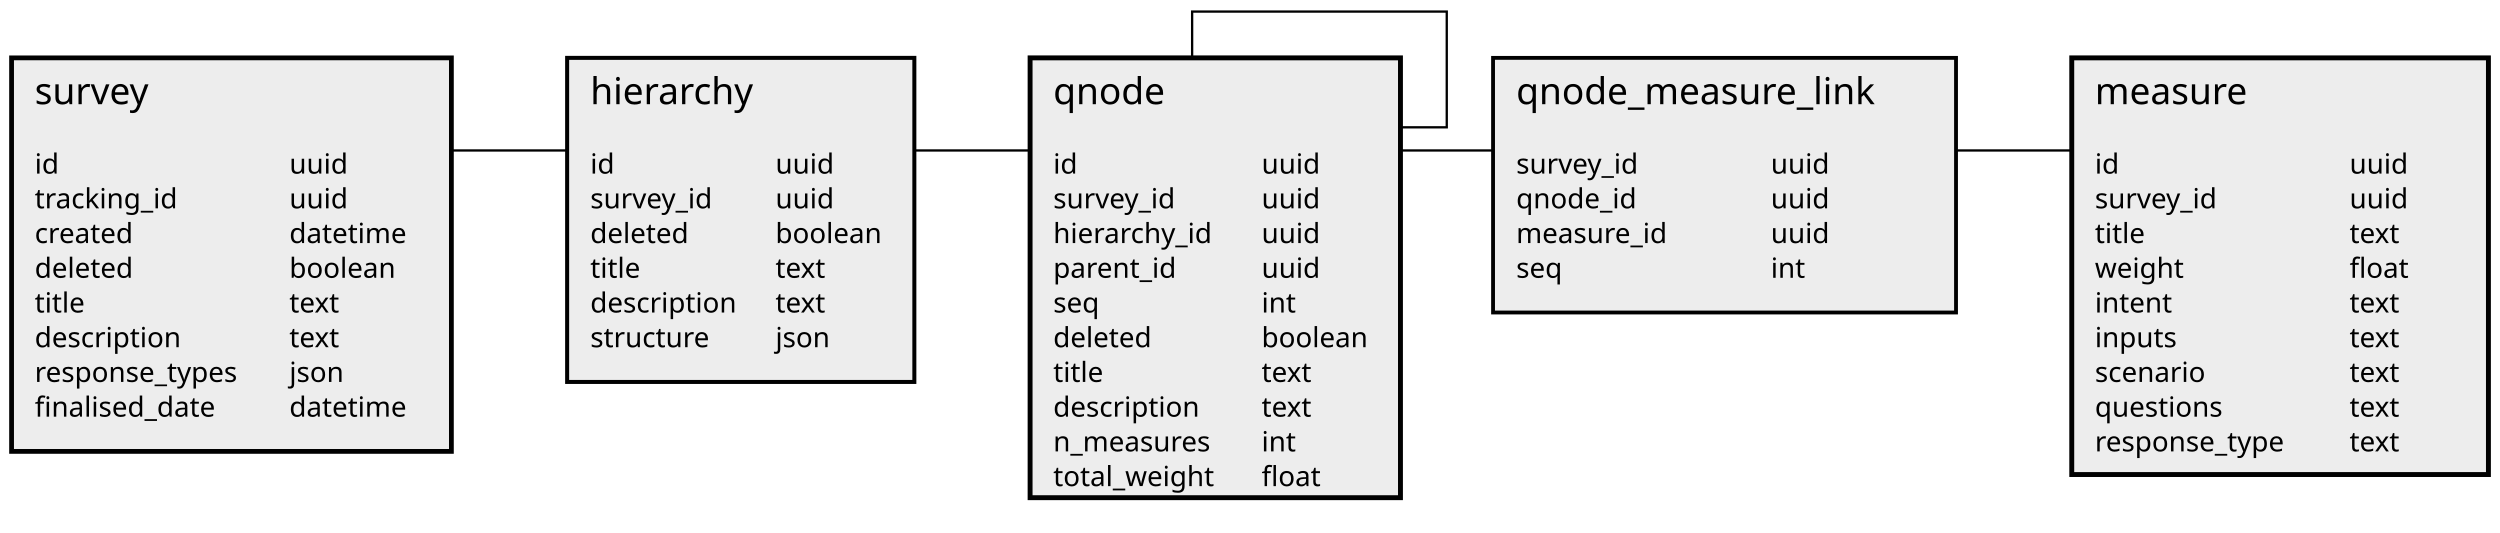
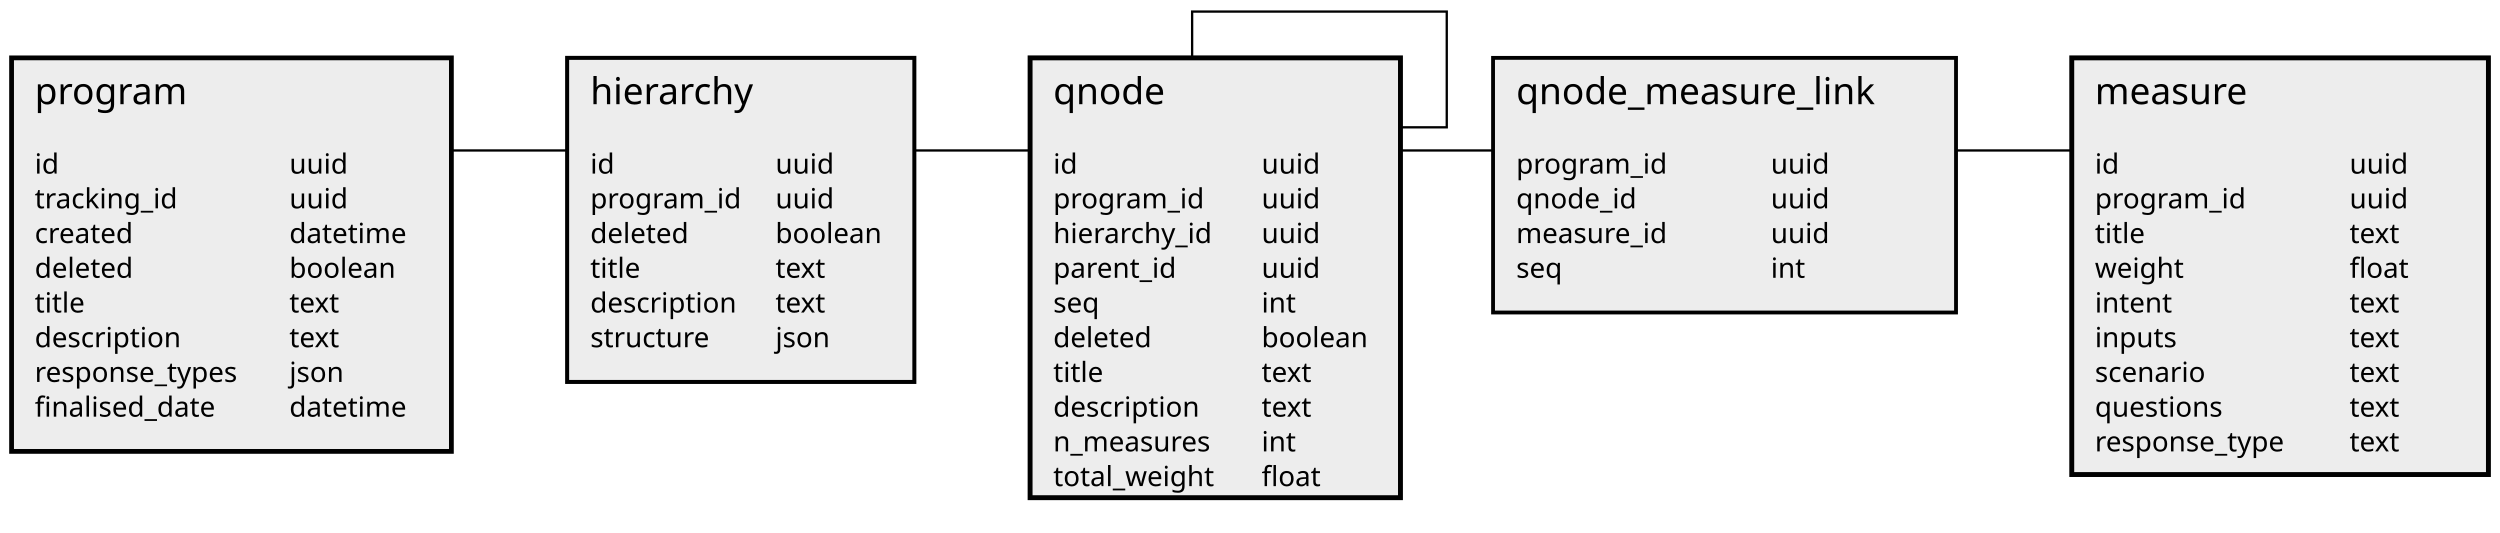
<svg xmlns="http://www.w3.org/2000/svg" version="1.1" viewBox="0 0 1080 230" stroke-miterlimit="10" id="svg3412" width="1080" height="230" style="fill:none;stroke:none">
  <defs id="defs3493" />
  <clipPath id="p.0">
    <path d="m 0,0 1280,0 0,960 L 0,960 0,0 z" clip-rule="nonzero" id="path3415" />
  </clipPath>
  <g id="layer1" transform="translate(-125,-295)">
    <path style="fill:none;stroke:#000000;stroke-width:1px;stroke-linecap:butt;stroke-linejoin:miter;stroke-opacity:1" d="m 320,360 720,0" id="path4900" />
    <path style="fill:none;stroke:#000000;stroke-width:1px;stroke-linecap:butt;stroke-linejoin:miter;stroke-opacity:1" d="m 730,350 20,0 0,-50 -110,0 0,20" id="path4902" />
    <rect style="fill:#ededed;fill-opacity:1;fill-rule:evenodd;stroke:#000000;stroke-width:1.732;stroke-miterlimit:10;stroke-opacity:1;stroke-dasharray:none" id="rect4516" width="150" height="140" x="370" y="320" />
    <rect y="320" x="130" height="170" width="190" id="rect4518" style="color:#000000;fill:#ededed;fill-opacity:1;fill-rule:evenodd;stroke:#000000;stroke-width:2.062;stroke-linecap:butt;stroke-linejoin:miter;stroke-miterlimit:10;stroke-opacity:1;stroke-dasharray:none;stroke-dashoffset:0;marker:none;visibility:visible;display:inline;overflow:visible;enable-background:accumulate" />
    <text id="text4520" y="370" x="140" style="font-size:40px;font-style:normal;font-weight:normal;line-height:125%;letter-spacing:0px;word-spacing:0px;fill:#000000;fill-opacity:1;stroke:none;font-family:Sans" xml:space="preserve">
      <tspan style="font-size:12px" id="tspan4522" y="370" x="140">id</tspan>
      <tspan style="font-size:12px" id="tspan4534" y="385" x="140">tracking_id</tspan>
      <tspan style="font-size:12px" y="400" x="140" id="tspan4702">created</tspan>
      <tspan style="font-size:12px" y="415" x="140" id="tspan5209">deleted</tspan>
      <tspan style="font-size:12px" y="430" x="140" id="tspan4704">title</tspan>
      <tspan style="font-size:12px" y="445" x="140" id="tspan4706">description</tspan>
      <tspan style="font-size:12px" y="460" x="140" id="tspan4708">response_types</tspan>
      <tspan style="font-size:12px" y="475" x="140" id="tspan4710">finalised_date</tspan>
    </text>
    <text xml:space="preserve" style="font-size:40px;font-style:normal;font-weight:normal;line-height:125%;letter-spacing:0px;word-spacing:0px;fill:#000000;fill-opacity:1;stroke:none;font-family:Sans" x="140" y="340" id="text4536">
-       <tspan x="140" y="340" id="tspan4538" style="font-size:16px">survey</tspan>
+       <tspan x="140" y="340" id="tspan4538" style="font-size:16px">program</tspan>
    </text>
    <text xml:space="preserve" style="font-size:40px;font-style:normal;font-weight:normal;line-height:125%;letter-spacing:0px;word-spacing:0px;fill:#000000;fill-opacity:1;stroke:none;font-family:Sans" x="380" y="370" id="text4540">
      <tspan x="380" y="370" id="tspan4556" style="font-size:12px">id</tspan>
-       <tspan x="380" y="385" style="font-size:12px" id="tspan4747">survey_id</tspan>
+       <tspan x="380" y="385" style="font-size:12px" id="tspan4747">program_id</tspan>
      <tspan x="380" y="400" style="font-size:12px" id="tspan5231">deleted</tspan>
      <tspan x="380" y="415" style="font-size:12px" id="tspan4749">title</tspan>
      <tspan x="380" y="430" style="font-size:12px" id="tspan4751">description</tspan>
      <tspan x="380" y="445" style="font-size:12px" id="tspan5217">structure</tspan>
    </text>
    <text id="text4558" y="340" x="380" style="font-size:40px;font-style:normal;font-weight:normal;line-height:125%;letter-spacing:0px;word-spacing:0px;fill:#000000;fill-opacity:1;stroke:none;font-family:Sans" xml:space="preserve">
      <tspan style="font-size:16px" id="tspan4560" y="340" x="380">hierarchy</tspan>
    </text>
    <rect y="320" x="570" height="190" width="160" id="rect4562" style="fill:#ededed;fill-opacity:1;fill-rule:evenodd;stroke:#000000;stroke-width:2.121;stroke-miterlimit:10;stroke-opacity:1;stroke-dasharray:none" />
    <text id="text4564" y="370" x="580" style="font-size:40px;font-style:normal;font-weight:normal;line-height:125%;letter-spacing:0px;word-spacing:0px;fill:#000000;fill-opacity:1;stroke:none;font-family:Sans" xml:space="preserve">
      <tspan style="font-size:12px" id="tspan4580" y="370" x="580">id</tspan>
-       <tspan style="font-size:12px" y="385" x="580" id="tspan4790">survey_id</tspan>
+       <tspan style="font-size:12px" y="385" x="580" id="tspan4790">program_id</tspan>
      <tspan style="font-size:12px" y="400" x="580" id="tspan4792">hierarchy_id</tspan>
      <tspan style="font-size:12px" y="415" x="580" id="tspan4794">parent_id</tspan>
      <tspan style="font-size:12px" y="430" x="580" id="tspan4796">seq</tspan>
      <tspan style="font-size:12px" y="445" x="580" id="tspan5221">deleted</tspan>
      <tspan style="font-size:12px" y="460" x="580" id="tspan4798">title</tspan>
      <tspan style="font-size:12px" y="475" x="580" id="tspan4800">description</tspan>
      <tspan style="font-size:12px" y="490" x="580" id="tspan4802">n_measures</tspan>
      <tspan style="font-size:12px" y="505" x="580" id="tspan4804">total_weight</tspan>
    </text>
    <text xml:space="preserve" style="font-size:40px;font-style:normal;font-weight:normal;line-height:125%;letter-spacing:0px;word-spacing:0px;fill:#000000;fill-opacity:1;stroke:none;font-family:Sans" x="580" y="340" id="text4582">
      <tspan x="580" y="340" id="tspan4584" style="font-size:16px">qnode</tspan>
    </text>
    <rect y="320" x="770" height="110" width="200" id="rect4610" style="fill:#ededed;fill-opacity:1;fill-rule:evenodd;stroke:#000000;stroke-width:1.658;stroke-miterlimit:10;stroke-opacity:1;stroke-dasharray:none" />
    <text id="text4612" y="370" x="780" style="font-size:40px;font-style:normal;font-weight:normal;line-height:125%;letter-spacing:0px;word-spacing:0px;fill:#000000;fill-opacity:1;stroke:none;font-family:Sans" xml:space="preserve">
-       <tspan style="font-size:12px" id="tspan4628" y="370" x="780">survey_id</tspan>
+       <tspan style="font-size:12px" id="tspan4628" y="370" x="780">program_id</tspan>
      <tspan style="font-size:12px" y="385" x="780" id="tspan4841">qnode_id</tspan>
      <tspan style="font-size:12px" y="400" x="780" id="tspan4843">measure_id</tspan>
      <tspan style="font-size:12px" y="415" x="780" id="tspan4845">seq</tspan>
    </text>
    <text xml:space="preserve" style="font-size:40px;font-style:normal;font-weight:normal;line-height:125%;letter-spacing:0px;word-spacing:0px;fill:#000000;fill-opacity:1;stroke:none;font-family:Sans" x="780" y="340" id="text4630">
      <tspan x="780" y="340" id="tspan4632" style="font-size:16px">qnode_measure_link</tspan>
    </text>
    <rect style="fill:#ededed;fill-opacity:1;fill-rule:evenodd;stroke:#000000;stroke-width:2.121;stroke-miterlimit:10;stroke-opacity:1;stroke-dasharray:none" id="rect4658" width="180" height="180" x="1020" y="320" />
    <text xml:space="preserve" style="font-size:40px;font-style:normal;font-weight:normal;line-height:125%;letter-spacing:0px;word-spacing:0px;fill:#000000;fill-opacity:1;stroke:none;font-family:Sans" x="1030" y="370" id="text4660">
      <tspan x="1030" y="370" id="tspan4676" style="font-size:12px">id</tspan>
-       <tspan x="1030" y="385" style="font-size:12px" id="tspan5225">survey_id</tspan>
+       <tspan x="1030" y="385" style="font-size:12px" id="tspan5225">program_id</tspan>
      <tspan x="1030" y="400" style="font-size:12px" id="tspan4884">title</tspan>
      <tspan x="1030" y="415" style="font-size:12px" id="tspan4886">weight</tspan>
      <tspan x="1030" y="430" style="font-size:12px" id="tspan4888">intent</tspan>
      <tspan x="1030" y="445" style="font-size:12px" id="tspan4890">inputs</tspan>
      <tspan x="1030" y="460" style="font-size:12px" id="tspan4892">scenario</tspan>
      <tspan x="1030" y="475" style="font-size:12px" id="tspan4894">questions</tspan>
      <tspan x="1030" y="490" style="font-size:12px" id="tspan4896">response_type</tspan>
    </text>
    <text id="text4678" y="340" x="1030" style="font-size:40px;font-style:normal;font-weight:normal;line-height:125%;letter-spacing:0px;word-spacing:0px;fill:#000000;fill-opacity:1;stroke:none;font-family:Sans" xml:space="preserve">
      <tspan style="font-size:16px" id="tspan4680" y="340" x="1030">measure</tspan>
    </text>
    <text xml:space="preserve" style="font-size:40px;font-style:normal;font-weight:normal;line-height:125%;letter-spacing:0px;word-spacing:0px;fill:#000000;fill-opacity:1;stroke:none;font-family:Sans" x="250" y="370" id="text5435">
      <tspan x="250" y="370" id="tspan5437" style="font-size:12px">uuid</tspan>
      <tspan x="250" y="385" id="tspan5439" style="font-size:12px">uuid</tspan>
      <tspan id="tspan5441" x="250" y="400" style="font-size:12px">datetime</tspan>
      <tspan x="250" y="415" style="font-size:12px" id="tspan5211">boolean</tspan>
      <tspan id="tspan5443" x="250" y="430" style="font-size:12px">text</tspan>
      <tspan id="tspan5445" x="250" y="445" style="font-size:12px">text</tspan>
      <tspan id="tspan5447" x="250" y="460" style="font-size:12px">json</tspan>
      <tspan x="250" y="475" style="font-size:12px" id="tspan5451">datetime</tspan>
      <tspan id="tspan5449" x="250" y="490" style="font-size:12px" />
    </text>
    <text id="text5455" y="370" x="460" style="font-size:40px;font-style:normal;font-weight:normal;line-height:125%;letter-spacing:0px;word-spacing:0px;fill:#000000;fill-opacity:1;stroke:none;font-family:Sans" xml:space="preserve">
      <tspan style="font-size:12px" id="tspan5457" y="370" x="460">uuid</tspan>
      <tspan id="tspan5459" style="font-size:12px" y="385" x="460">uuid</tspan>
      <tspan style="font-size:12px" y="400" x="460" id="tspan5235">boolean</tspan>
      <tspan id="tspan5461" style="font-size:12px" y="415" x="460">text</tspan>
      <tspan id="tspan5463" style="font-size:12px" y="430" x="460">text</tspan>
      <tspan style="font-size:12px" y="445" x="460" id="tspan5219">json</tspan>
    </text>
    <text xml:space="preserve" style="font-size:40px;font-style:normal;font-weight:normal;line-height:125%;letter-spacing:0px;word-spacing:0px;fill:#000000;fill-opacity:1;stroke:none;font-family:Sans" x="670" y="370" id="text5469">
      <tspan x="670" y="370" id="tspan5471" style="font-size:12px">uuid</tspan>
      <tspan id="tspan5473" x="670" y="385" style="font-size:12px">uuid</tspan>
      <tspan id="tspan5475" x="670" y="400" style="font-size:12px">uuid</tspan>
      <tspan id="tspan5477" x="670" y="415" style="font-size:12px">uuid</tspan>
      <tspan id="tspan5479" x="670" y="430" style="font-size:12px">int</tspan>
      <tspan x="670" y="445" style="font-size:12px" id="tspan5223">boolean</tspan>
      <tspan id="tspan5481" x="670" y="460" style="font-size:12px">text</tspan>
      <tspan id="tspan5483" x="670" y="475" style="font-size:12px">text</tspan>
      <tspan id="tspan5485" x="670" y="490" style="font-size:12px">int</tspan>
      <tspan id="tspan5487" x="670" y="505" style="font-size:12px">float</tspan>
    </text>
    <text xml:space="preserve" style="font-size:40px;font-style:normal;font-weight:normal;line-height:125%;letter-spacing:0px;word-spacing:0px;fill:#000000;fill-opacity:1;stroke:none;font-family:Sans" x="890" y="370" id="text5489">
      <tspan x="890" y="370" id="tspan5491" style="font-size:12px">uuid</tspan>
      <tspan id="tspan5493" x="890" y="385" style="font-size:12px">uuid</tspan>
      <tspan id="tspan5495" x="890" y="400" style="font-size:12px">uuid</tspan>
      <tspan id="tspan5497" x="890" y="415" style="font-size:12px">int</tspan>
    </text>
    <text id="text5499" y="370" x="1140" style="font-size:40px;font-style:normal;font-weight:normal;line-height:125%;letter-spacing:0px;word-spacing:0px;fill:#000000;fill-opacity:1;stroke:none;font-family:Sans" xml:space="preserve">
      <tspan style="font-size:12px" id="tspan5501" y="370" x="1140">uuid</tspan>
      <tspan style="font-size:12px" y="385" x="1140" id="tspan5227">uuid</tspan>
      <tspan id="tspan5505" style="font-size:12px" y="400" x="1140">text</tspan>
      <tspan id="tspan5507" style="font-size:12px" y="415" x="1140">float</tspan>
      <tspan id="tspan5509" style="font-size:12px" y="430" x="1140">text</tspan>
      <tspan id="tspan5511" style="font-size:12px" y="445" x="1140">text</tspan>
      <tspan id="tspan5513" style="font-size:12px" y="460" x="1140">text</tspan>
      <tspan id="tspan5515" style="font-size:12px" y="475" x="1140">text</tspan>
      <tspan id="tspan5517" style="font-size:12px" y="490" x="1140">text</tspan>
    </text>
  </g>
</svg>
